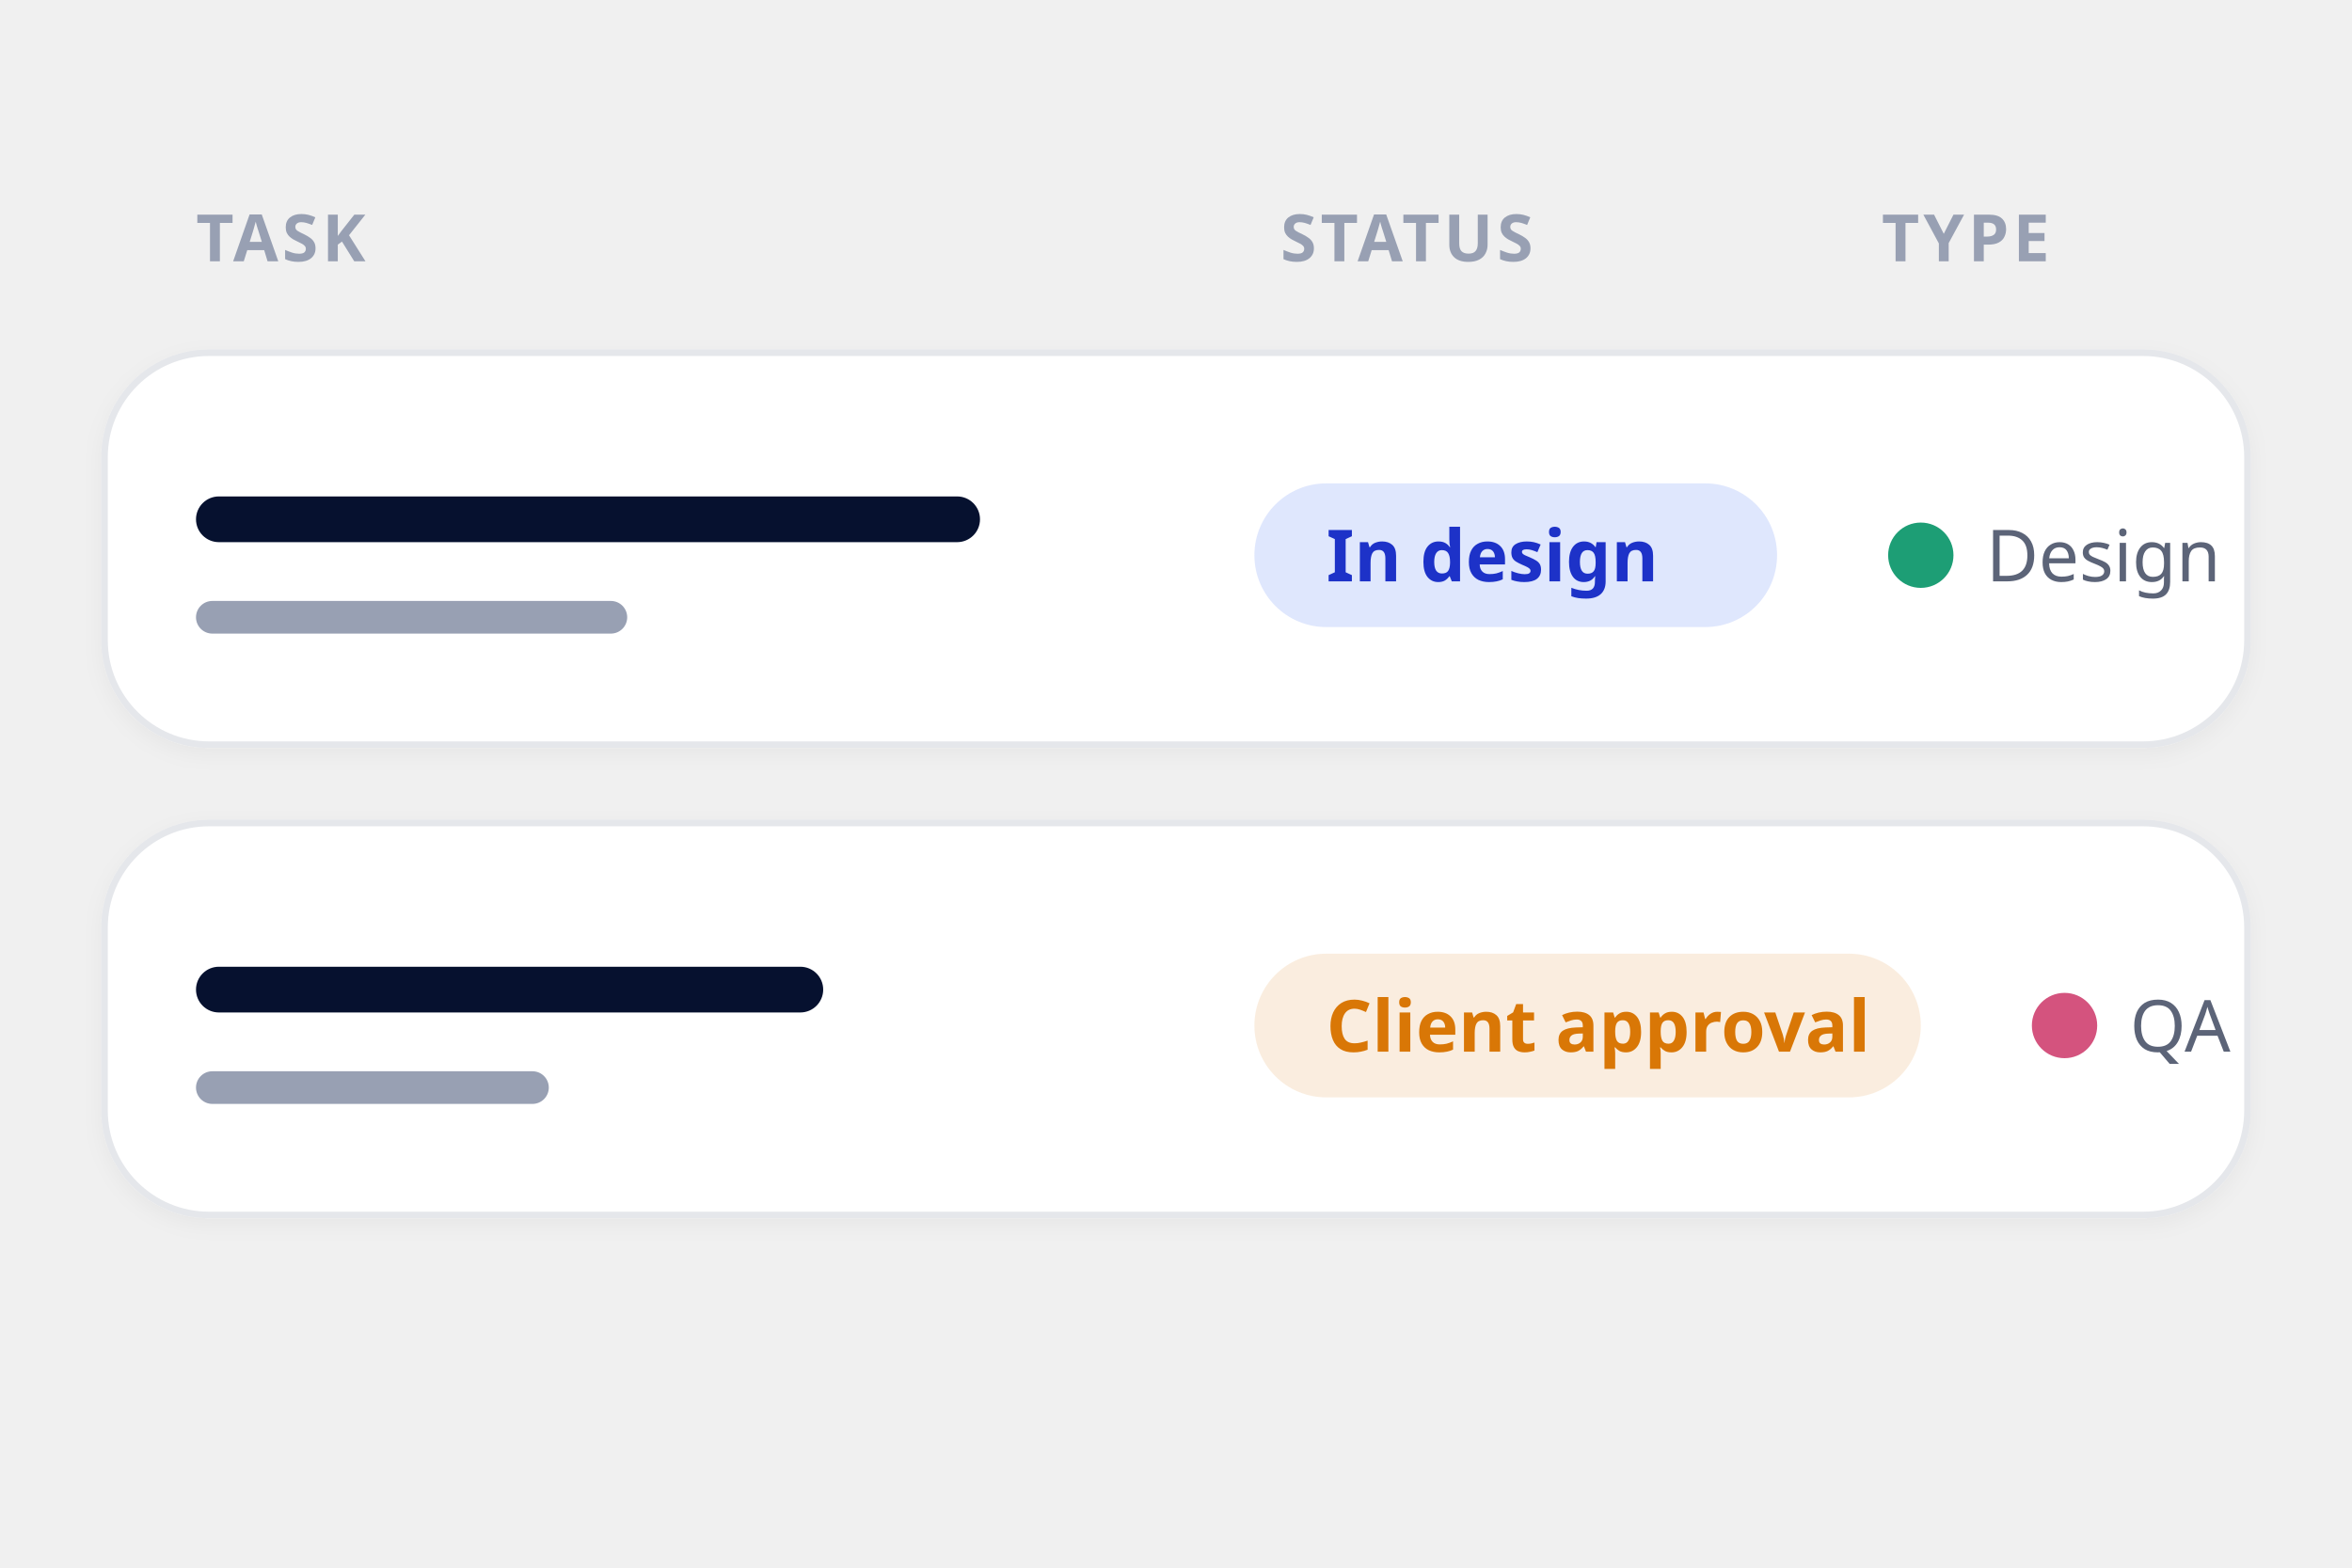
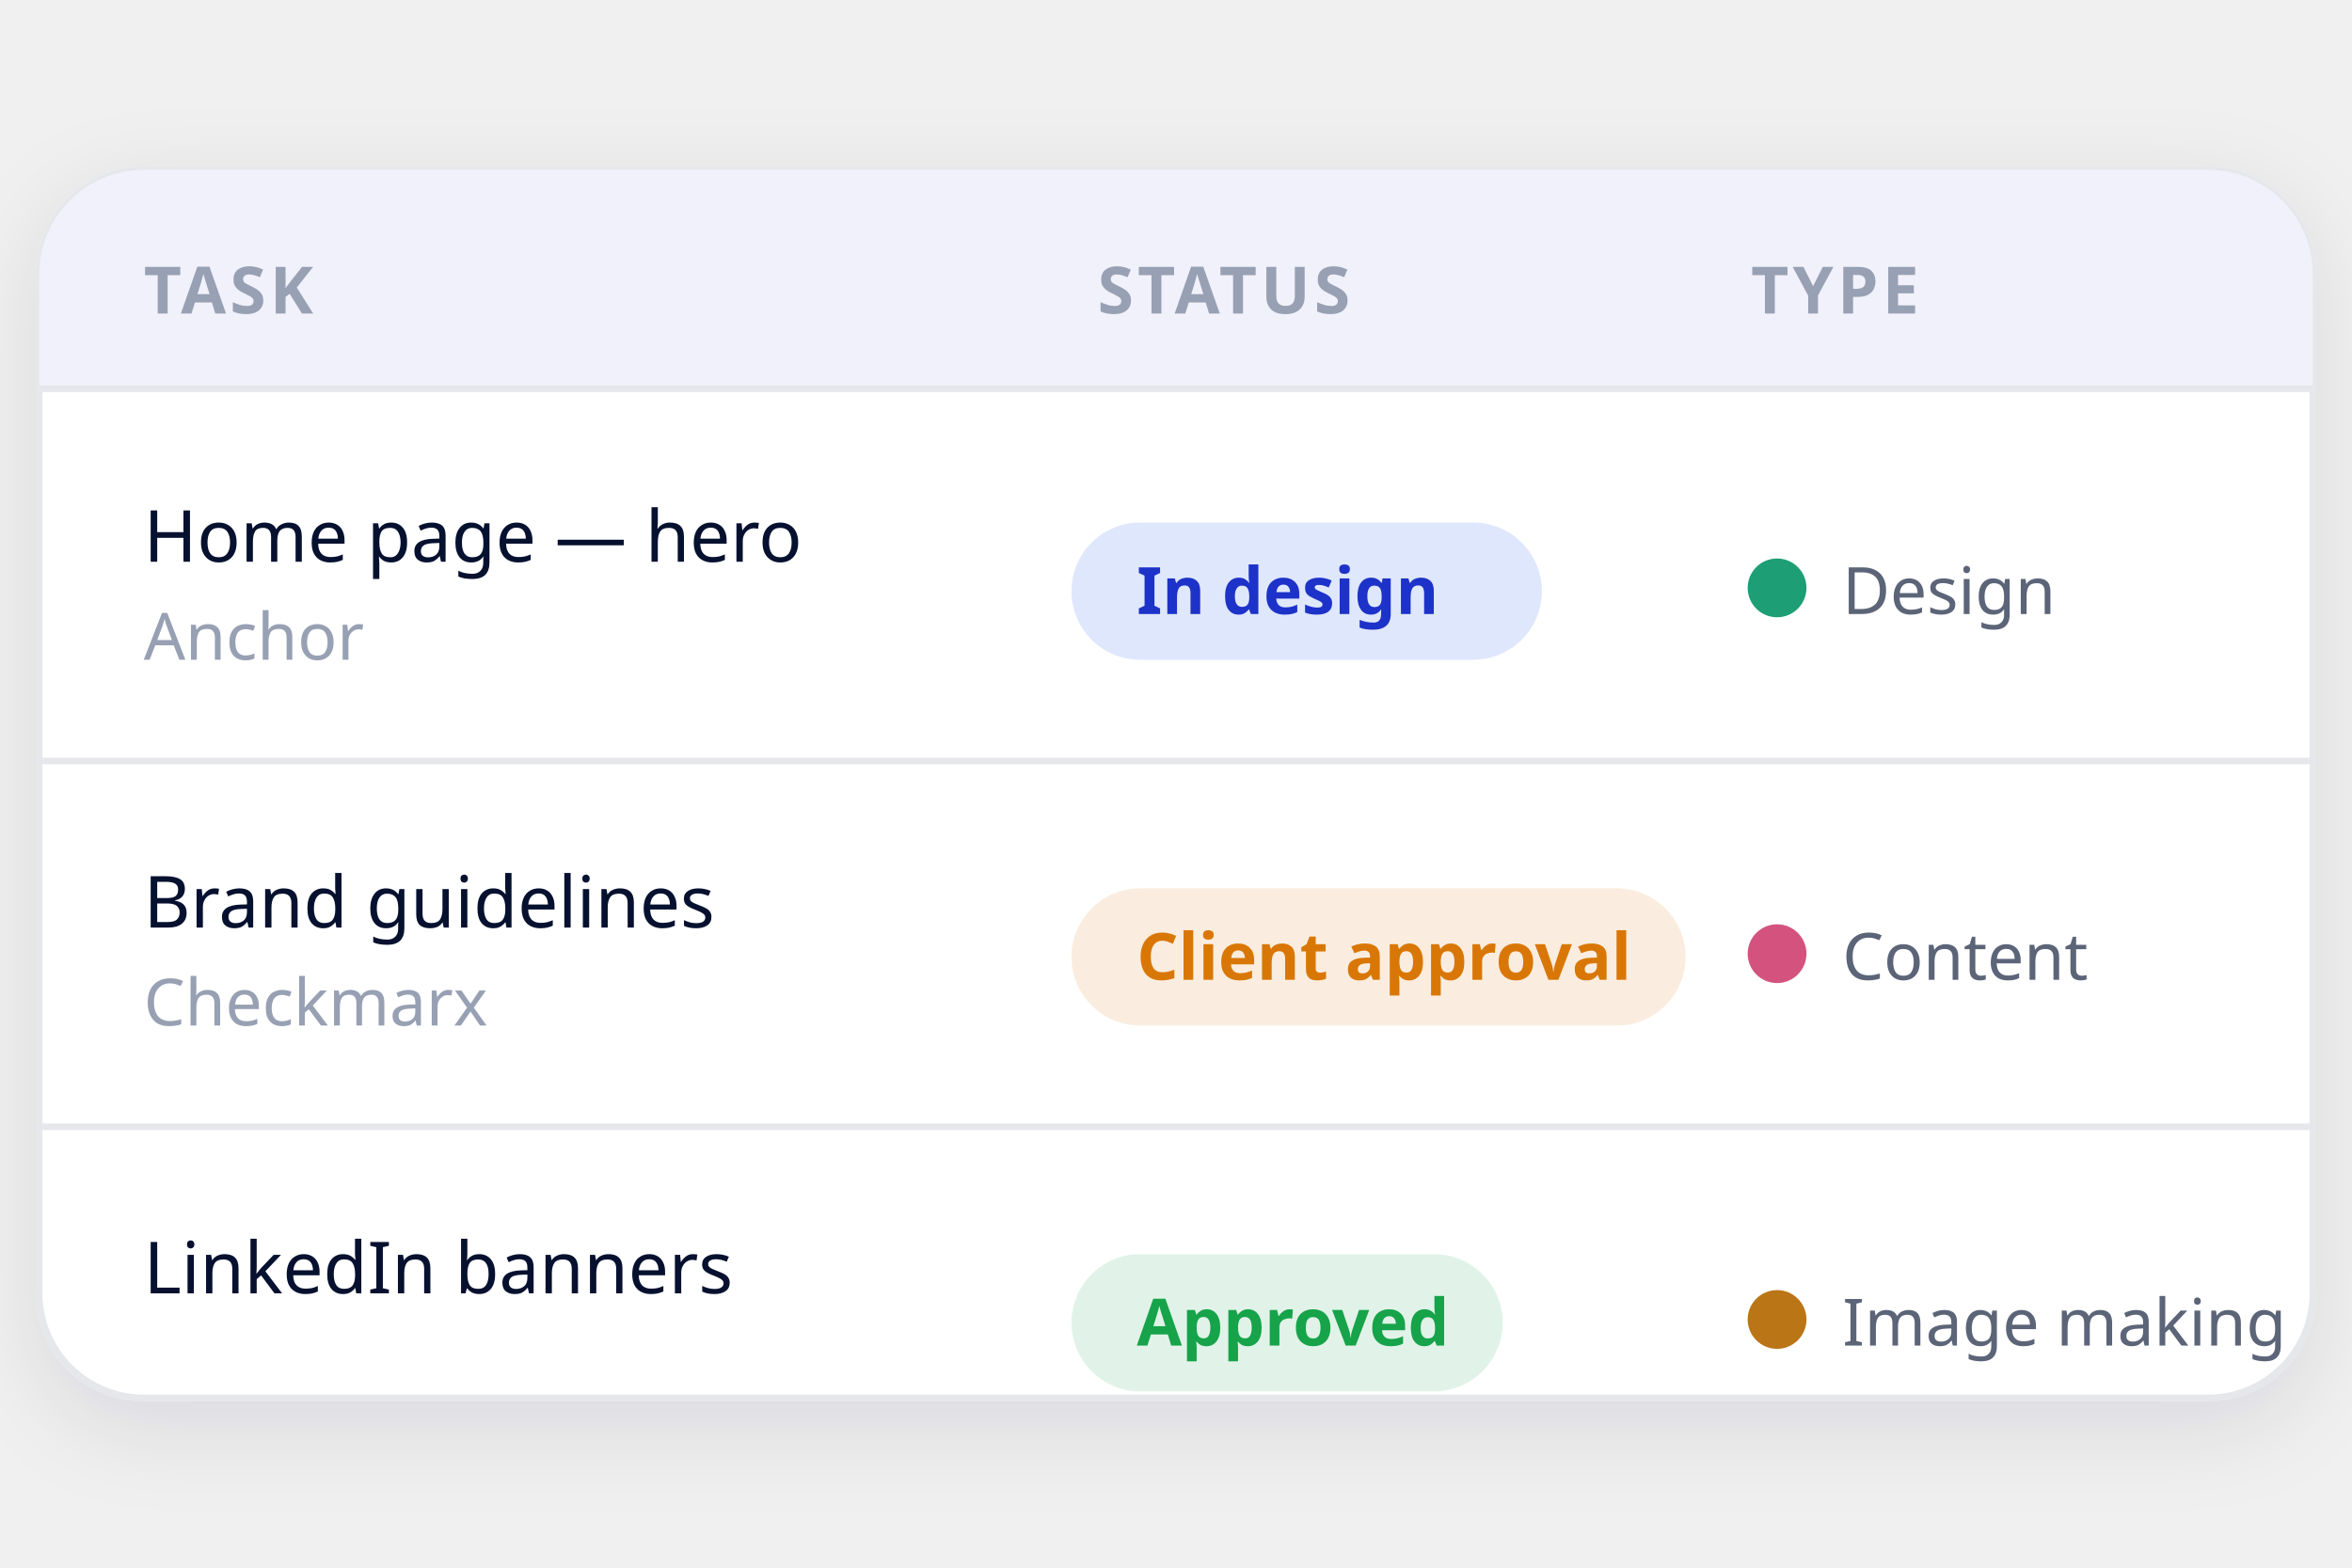
- <svg xmlns="http://www.w3.org/2000/svg" viewBox="0 0 360 240" width="360" height="240" role="img" aria-label="A task row showing its Status pill and its separate Type chip">
+ <svg xmlns="http://www.w3.org/2000/svg" viewBox="0 0 360 240" width="360" height="240" role="img" aria-label="Two task rows showing the Status pill and the separate Type beside it">
  <defs>
-     <filter id="stCard" x="-20%" y="-40%" width="140%" height="200%">
-       <feDropShadow dx="0" dy="4" stdDeviation="7" flood-color="#06112f" flood-opacity="0.05" />
-       <feDropShadow dx="0" dy="1" stdDeviation="1.5" flood-color="#06112f" flood-opacity="0.04" />
+     <filter id="stCard" x="-10%" y="-20%" width="120%" height="150%">
+       <feDropShadow dx="0" dy="4" stdDeviation="7" flood-color="#06112f" flood-opacity="0.10" />
    </filter>
+     <clipPath id="stClip">
+       <rect x="6" y="26" width="348" height="188" rx="16" />
+     </clipPath>
  </defs>
-   <g font-family="system-ui, sans-serif" font-size="10" font-weight="600" fill="#98a0b3" letter-spacing="0.6">
-     <text x="30" y="40">TASK</text>
-     <text x="196" y="40">STATUS</text>
-     <text x="288" y="40">TYPE</text>
+   <g filter="url(#stCard)">
+     <rect x="6" y="26" width="348" height="188" rx="16" fill="#ffffff" stroke="#e5e7eb" />
  </g>
-   <g filter="url(#stCard)">
-     <rect x="16" y="54" width="328" height="60" rx="16" fill="#ffffff" stroke="#e5e7eb" />
+   <g clip-path="url(#stClip)">
+     <rect x="6" y="26" width="348" height="34" fill="#f0f1fa" />
+     <g font-family="system-ui, sans-serif" font-size="10" font-weight="600" fill="#98a0b3" letter-spacing="0.6">
+       <text x="22" y="48">TASK</text>
+       <text x="168" y="48">STATUS</text>
+       <text x="268" y="48">TYPE</text>
+     </g>
+     <rect x="6" y="59" width="348" height="1" fill="#e5e7eb" />
+     <text x="22" y="86" font-family="system-ui, sans-serif" font-size="11" fill="#06112f">Home page — hero</text>
+     <text x="22" y="101" font-family="system-ui, sans-serif" font-size="10" fill="#98a0b3">Anchor</text>
+     <rect x="164" y="80" width="72" height="21" rx="10.5" fill="#0b43ed" opacity="0.13" />
+     <text x="174" y="94" font-family="system-ui, sans-serif" font-size="10" font-weight="600" fill="#1d32c8">In design</text>
+     <circle cx="272" cy="90" r="4.5" fill="#1d9e75" />
+     <text x="282" y="94" font-family="system-ui, sans-serif" font-size="10" fill="#5c6478">Design</text>
+     <rect x="6" y="116" width="348" height="1" fill="#e5e7eb" />
+     <text x="22" y="142" font-family="system-ui, sans-serif" font-size="11" fill="#06112f">Brand guidelines</text>
+     <text x="22" y="157" font-family="system-ui, sans-serif" font-size="10" fill="#98a0b3">Checkmarx</text>
+     <rect x="164" y="136" width="94" height="21" rx="10.5" fill="#d97706" opacity="0.13" />
+     <text x="174" y="150" font-family="system-ui, sans-serif" font-size="10" font-weight="600" fill="#d97706">Client approval</text>
+     <circle cx="272" cy="146" r="4.5" fill="#d4537e" />
+     <text x="282" y="150" font-family="system-ui, sans-serif" font-size="10" fill="#5c6478">Content</text>
+     <rect x="6" y="172" width="348" height="1" fill="#e5e7eb" />
+     <text x="22" y="198" font-family="system-ui, sans-serif" font-size="11" fill="#06112f">LinkedIn banners</text>
+     <rect x="164" y="192" width="66" height="21" rx="10.5" fill="#16a34a" opacity="0.13" />
+     <text x="174" y="206" font-family="system-ui, sans-serif" font-size="10" font-weight="600" fill="#16a34a">Approved</text>
+     <circle cx="272" cy="202" r="4.5" fill="#ba7517" />
+     <text x="282" y="206" font-family="system-ui, sans-serif" font-size="10" fill="#5c6478">Image making</text>
  </g>
-   <rect x="30" y="76" width="120" height="7" rx="3.5" fill="#06112f" />
-   <rect x="30" y="92" width="66" height="5" rx="2.5" fill="#98a0b3" />
-   <rect x="192" y="74" width="80" height="22" rx="11" fill="#0b43ed" opacity="0.13" />
-   <text x="203" y="89" font-family="system-ui, sans-serif" font-size="11" font-weight="600" fill="#1d32c8">In design</text>
-   <circle cx="294" cy="85" r="5" fill="#1d9e75" />
-   <text x="304" y="89" font-family="system-ui, sans-serif" font-size="11" fill="#5c6478">Design</text>
-   <g filter="url(#stCard)">
-     <rect x="16" y="126" width="328" height="60" rx="16" fill="#ffffff" stroke="#e5e7eb" />
-   </g>
-   <rect x="30" y="148" width="96" height="7" rx="3.5" fill="#06112f" />
-   <rect x="30" y="164" width="54" height="5" rx="2.5" fill="#98a0b3" />
-   <rect x="192" y="146" width="102" height="22" rx="11" fill="#d97706" opacity="0.13" />
-   <text x="203" y="161" font-family="system-ui, sans-serif" font-size="11" font-weight="600" fill="#d97706">Client approval</text>
-   <circle cx="316" cy="157" r="5" fill="#d4537e" />
-   <text x="326" y="161" font-family="system-ui, sans-serif" font-size="11" fill="#5c6478">QA</text>
</svg>
